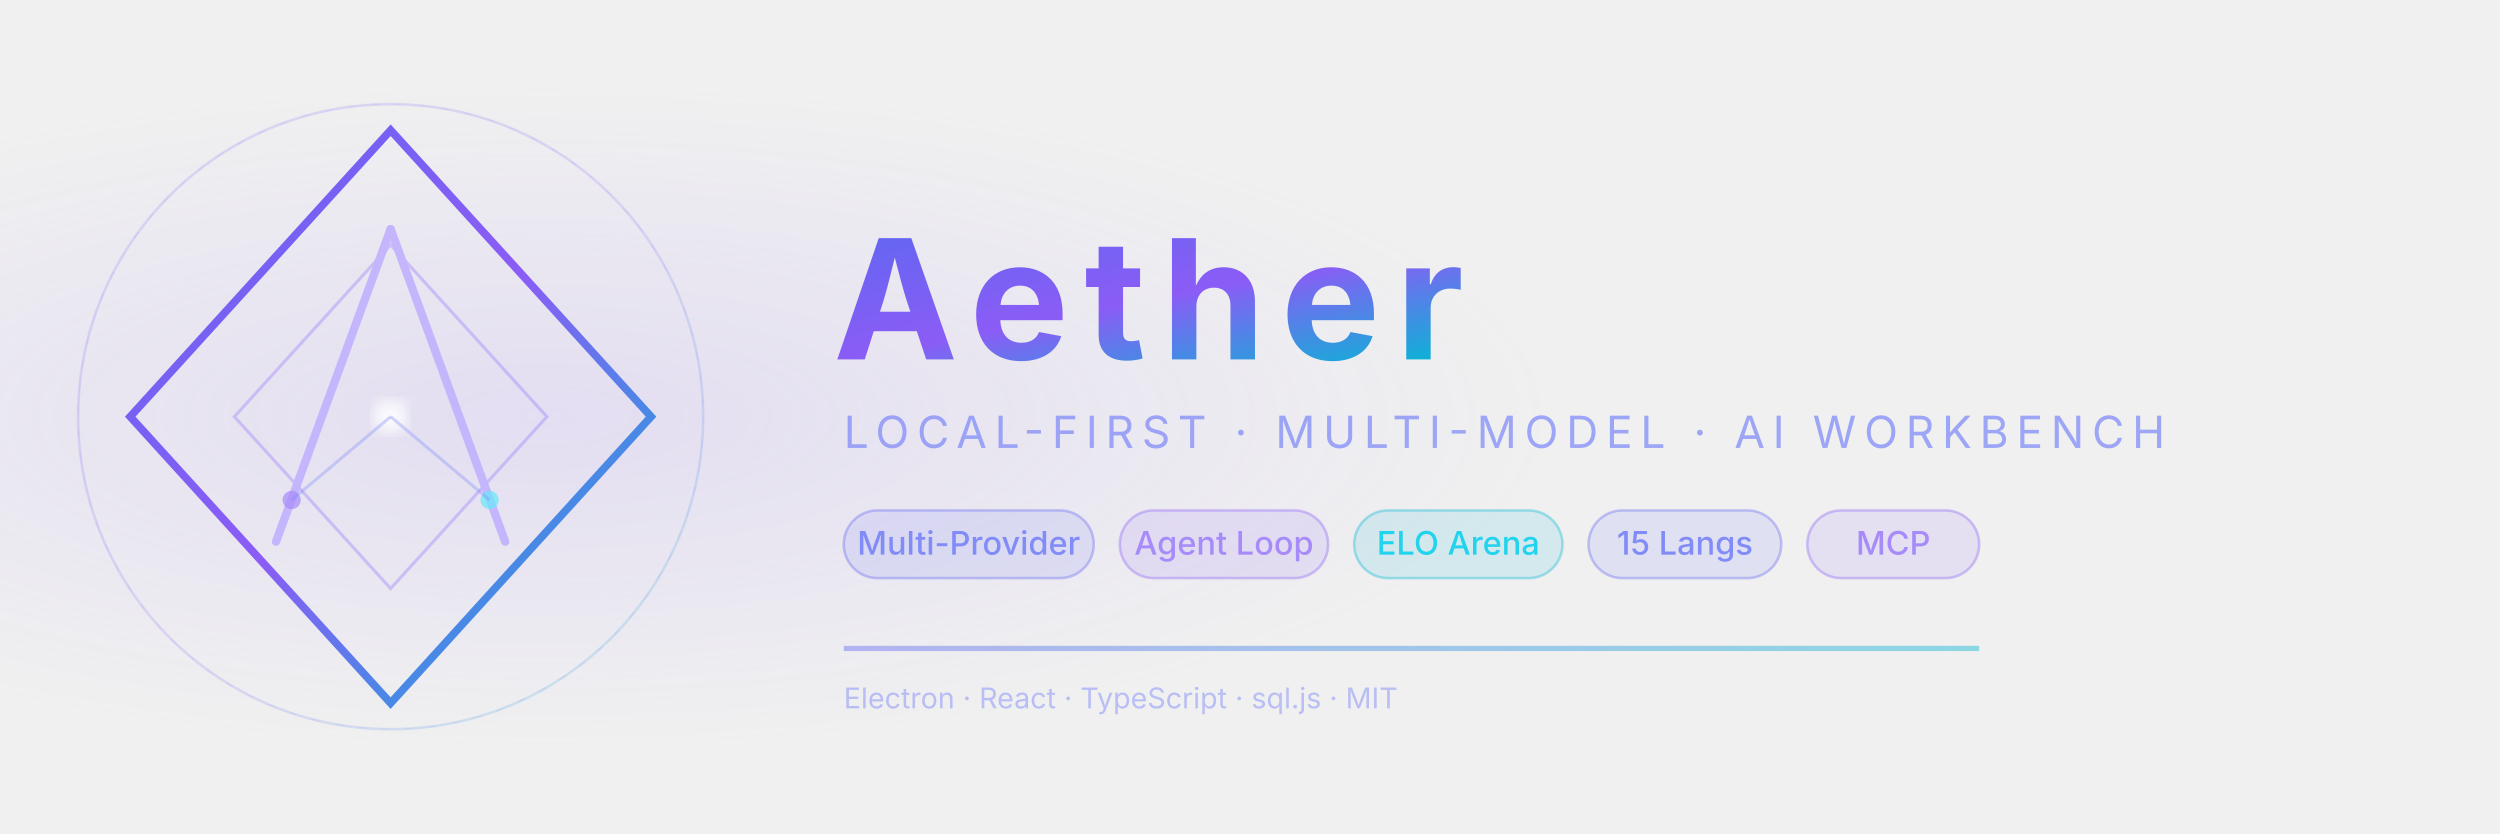
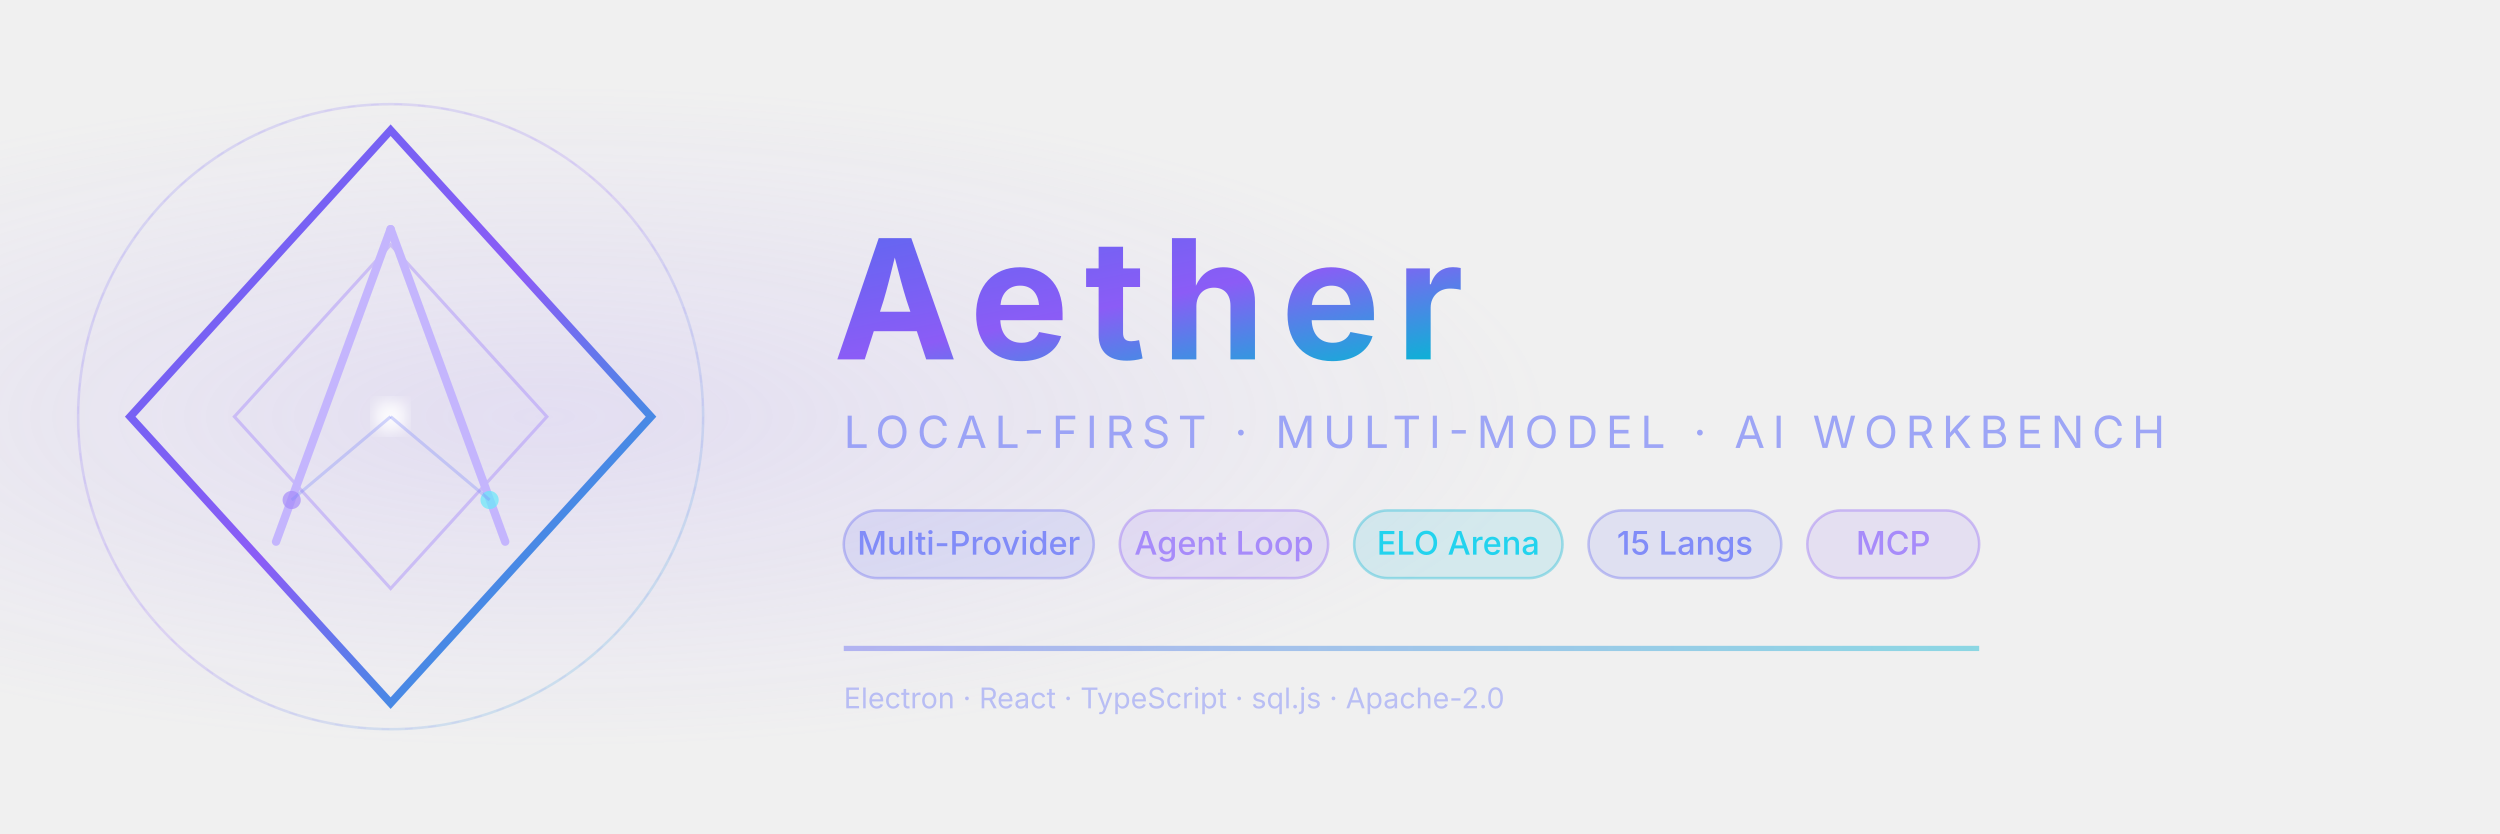
<svg xmlns="http://www.w3.org/2000/svg" viewBox="0 0 960 320" width="960" height="320" role="img" aria-label="Aether — Local-first multi-model AI workbench">
  <defs>
    <linearGradient id="heroGrad" x1="0%" y1="0%" x2="100%" y2="100%">
      <stop offset="0%" stop-color="#6366f1" />
      <stop offset="50%" stop-color="#8b5cf6" />
      <stop offset="100%" stop-color="#06b6d4" />
    </linearGradient>
    <linearGradient id="heroFade" x1="0%" y1="0%" x2="100%" y2="0%">
      <stop offset="0%" stop-color="#6366f1" stop-opacity="0.85" />
      <stop offset="100%" stop-color="#06b6d4" stop-opacity="0.85" />
    </linearGradient>
    <radialGradient id="heroGlow" cx="22%" cy="50%" r="40%">
      <stop offset="0%" stop-color="#a78bfa" stop-opacity="0.18" />
      <stop offset="100%" stop-color="#a78bfa" stop-opacity="0" />
    </radialGradient>
    <filter id="heroBlur">
      <feGaussianBlur stdDeviation="3" />
    </filter>
  </defs>
  <rect width="960" height="320" fill="url(#heroGlow)" />
  <g transform="translate(150,160)">
    <circle r="120" fill="none" stroke="url(#heroGrad)" stroke-width="1" opacity="0.18" />
    <circle r="120" fill="none" stroke="#a78bfa" stroke-width="0.5" opacity="0.12" stroke-dasharray="3 6" />
    <polygon points="0,-110 100,0 0,110 -100,0" fill="none" stroke="url(#heroGrad)" stroke-width="3" />
    <polygon points="0,-66 60,0 0,66 -60,0" fill="none" stroke="#a78bfa" stroke-width="1.2" opacity="0.45" />
    <line x1="-44" y1="48" x2="0" y2="-72" stroke="#c4b5fd" stroke-width="3.2" stroke-linecap="round" />
    <line x1="44" y1="48" x2="0" y2="-72" stroke="#c4b5fd" stroke-width="3.2" stroke-linecap="round" />
    <circle r="6.5" fill="#ffffff" opacity="0.9" filter="url(#heroBlur)" />
    <circle cx="-38" cy="32" r="3.5" fill="#a78bfa" opacity="0.7" />
    <circle cx="38" cy="32" r="3.5" fill="#67e8f9" opacity="0.7" />
    <line x1="-38" y1="32" x2="0" y2="0" stroke="#818cf8" stroke-width="1.2" opacity="0.35" />
    <line x1="38" y1="32" x2="0" y2="0" stroke="#818cf8" stroke-width="1.2" opacity="0.35" />
  </g>
  <text x="320" y="138" font-family="'Inter','Segoe UI','Helvetica Neue',sans-serif" font-size="64" font-weight="700" letter-spacing="6" fill="url(#heroGrad)">Aether</text>
  <text x="324" y="172" font-family="'Inter','Segoe UI','Helvetica Neue',sans-serif" font-size="17" font-weight="400" letter-spacing="3" fill="#818cf8" opacity="0.75">LOCAL-FIRST · MULTI-MODEL · AI WORKBENCH</text>
  <g font-family="'Inter','Segoe UI',sans-serif" font-size="12.5" font-weight="500">
    <rect x="324" y="196" width="96" height="26" rx="13" fill="#6366f1" fill-opacity="0.12" stroke="#6366f1" stroke-opacity="0.35" />
    <text x="372" y="213" fill="#818cf8" text-anchor="middle">Multi-Provider</text>
    <rect x="430" y="196" width="80" height="26" rx="13" fill="#8b5cf6" fill-opacity="0.12" stroke="#8b5cf6" stroke-opacity="0.35" />
    <text x="470" y="213" fill="#a78bfa" text-anchor="middle">Agent Loop</text>
    <rect x="520" y="196" width="80" height="26" rx="13" fill="#06b6d4" fill-opacity="0.12" stroke="#06b6d4" stroke-opacity="0.35" />
    <text x="560" y="213" fill="#22d3ee" text-anchor="middle">ELO Arena</text>
    <rect x="610" y="196" width="74" height="26" rx="13" fill="#6366f1" fill-opacity="0.12" stroke="#6366f1" stroke-opacity="0.35" />
    <text x="647" y="213" fill="#818cf8" text-anchor="middle">15 Langs</text>
    <rect x="694" y="196" width="66" height="26" rx="13" fill="#8b5cf6" fill-opacity="0.12" stroke="#8b5cf6" stroke-opacity="0.35" />
    <text x="727" y="213" fill="#a78bfa" text-anchor="middle">MCP</text>
  </g>
  <rect x="324" y="248" width="436" height="2" fill="url(#heroFade)" opacity="0.5" />
-   <text x="324" y="272" font-family="'Inter','Segoe UI',sans-serif" font-size="11" fill="#818cf8" opacity="0.5">Electron · React · TypeScript · sql.js · MIT</text>
+   <text x="324" y="272" font-family="'Inter','Segoe UI',sans-serif" font-size="11" fill="#818cf8" opacity="0.5">Electron · React · TypeScript · sql.js · Apache-2.0</text>
</svg>
